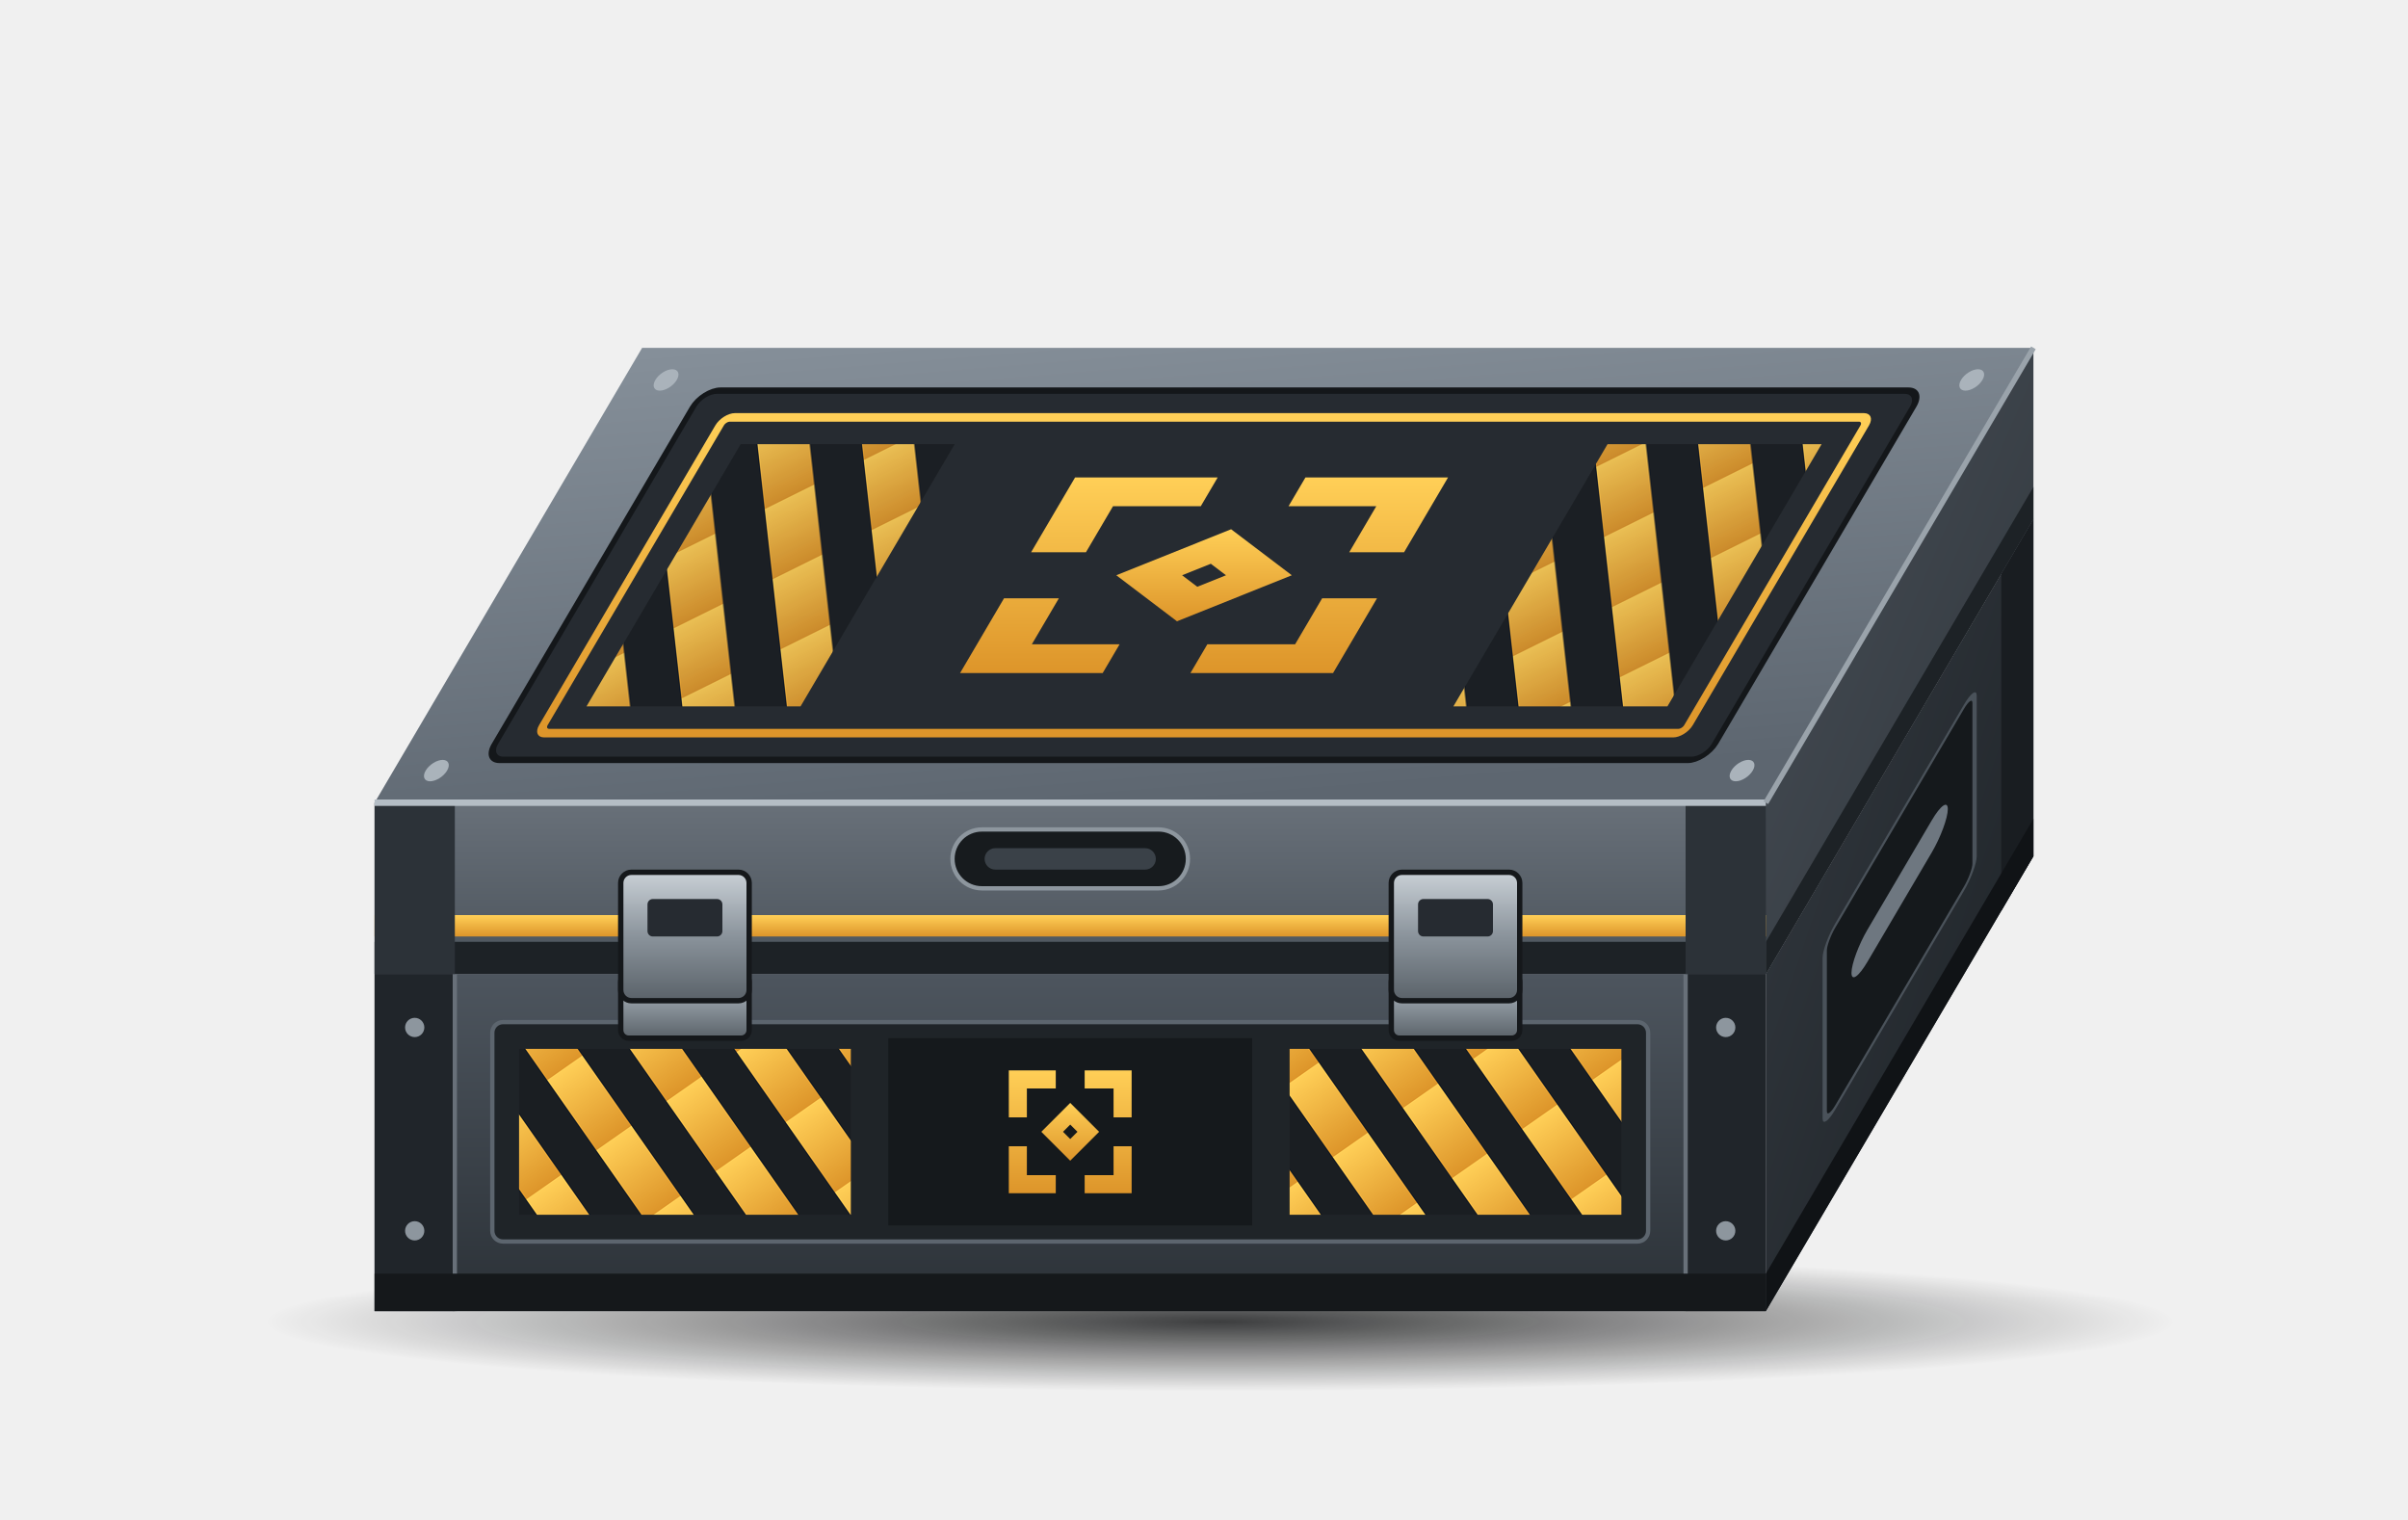
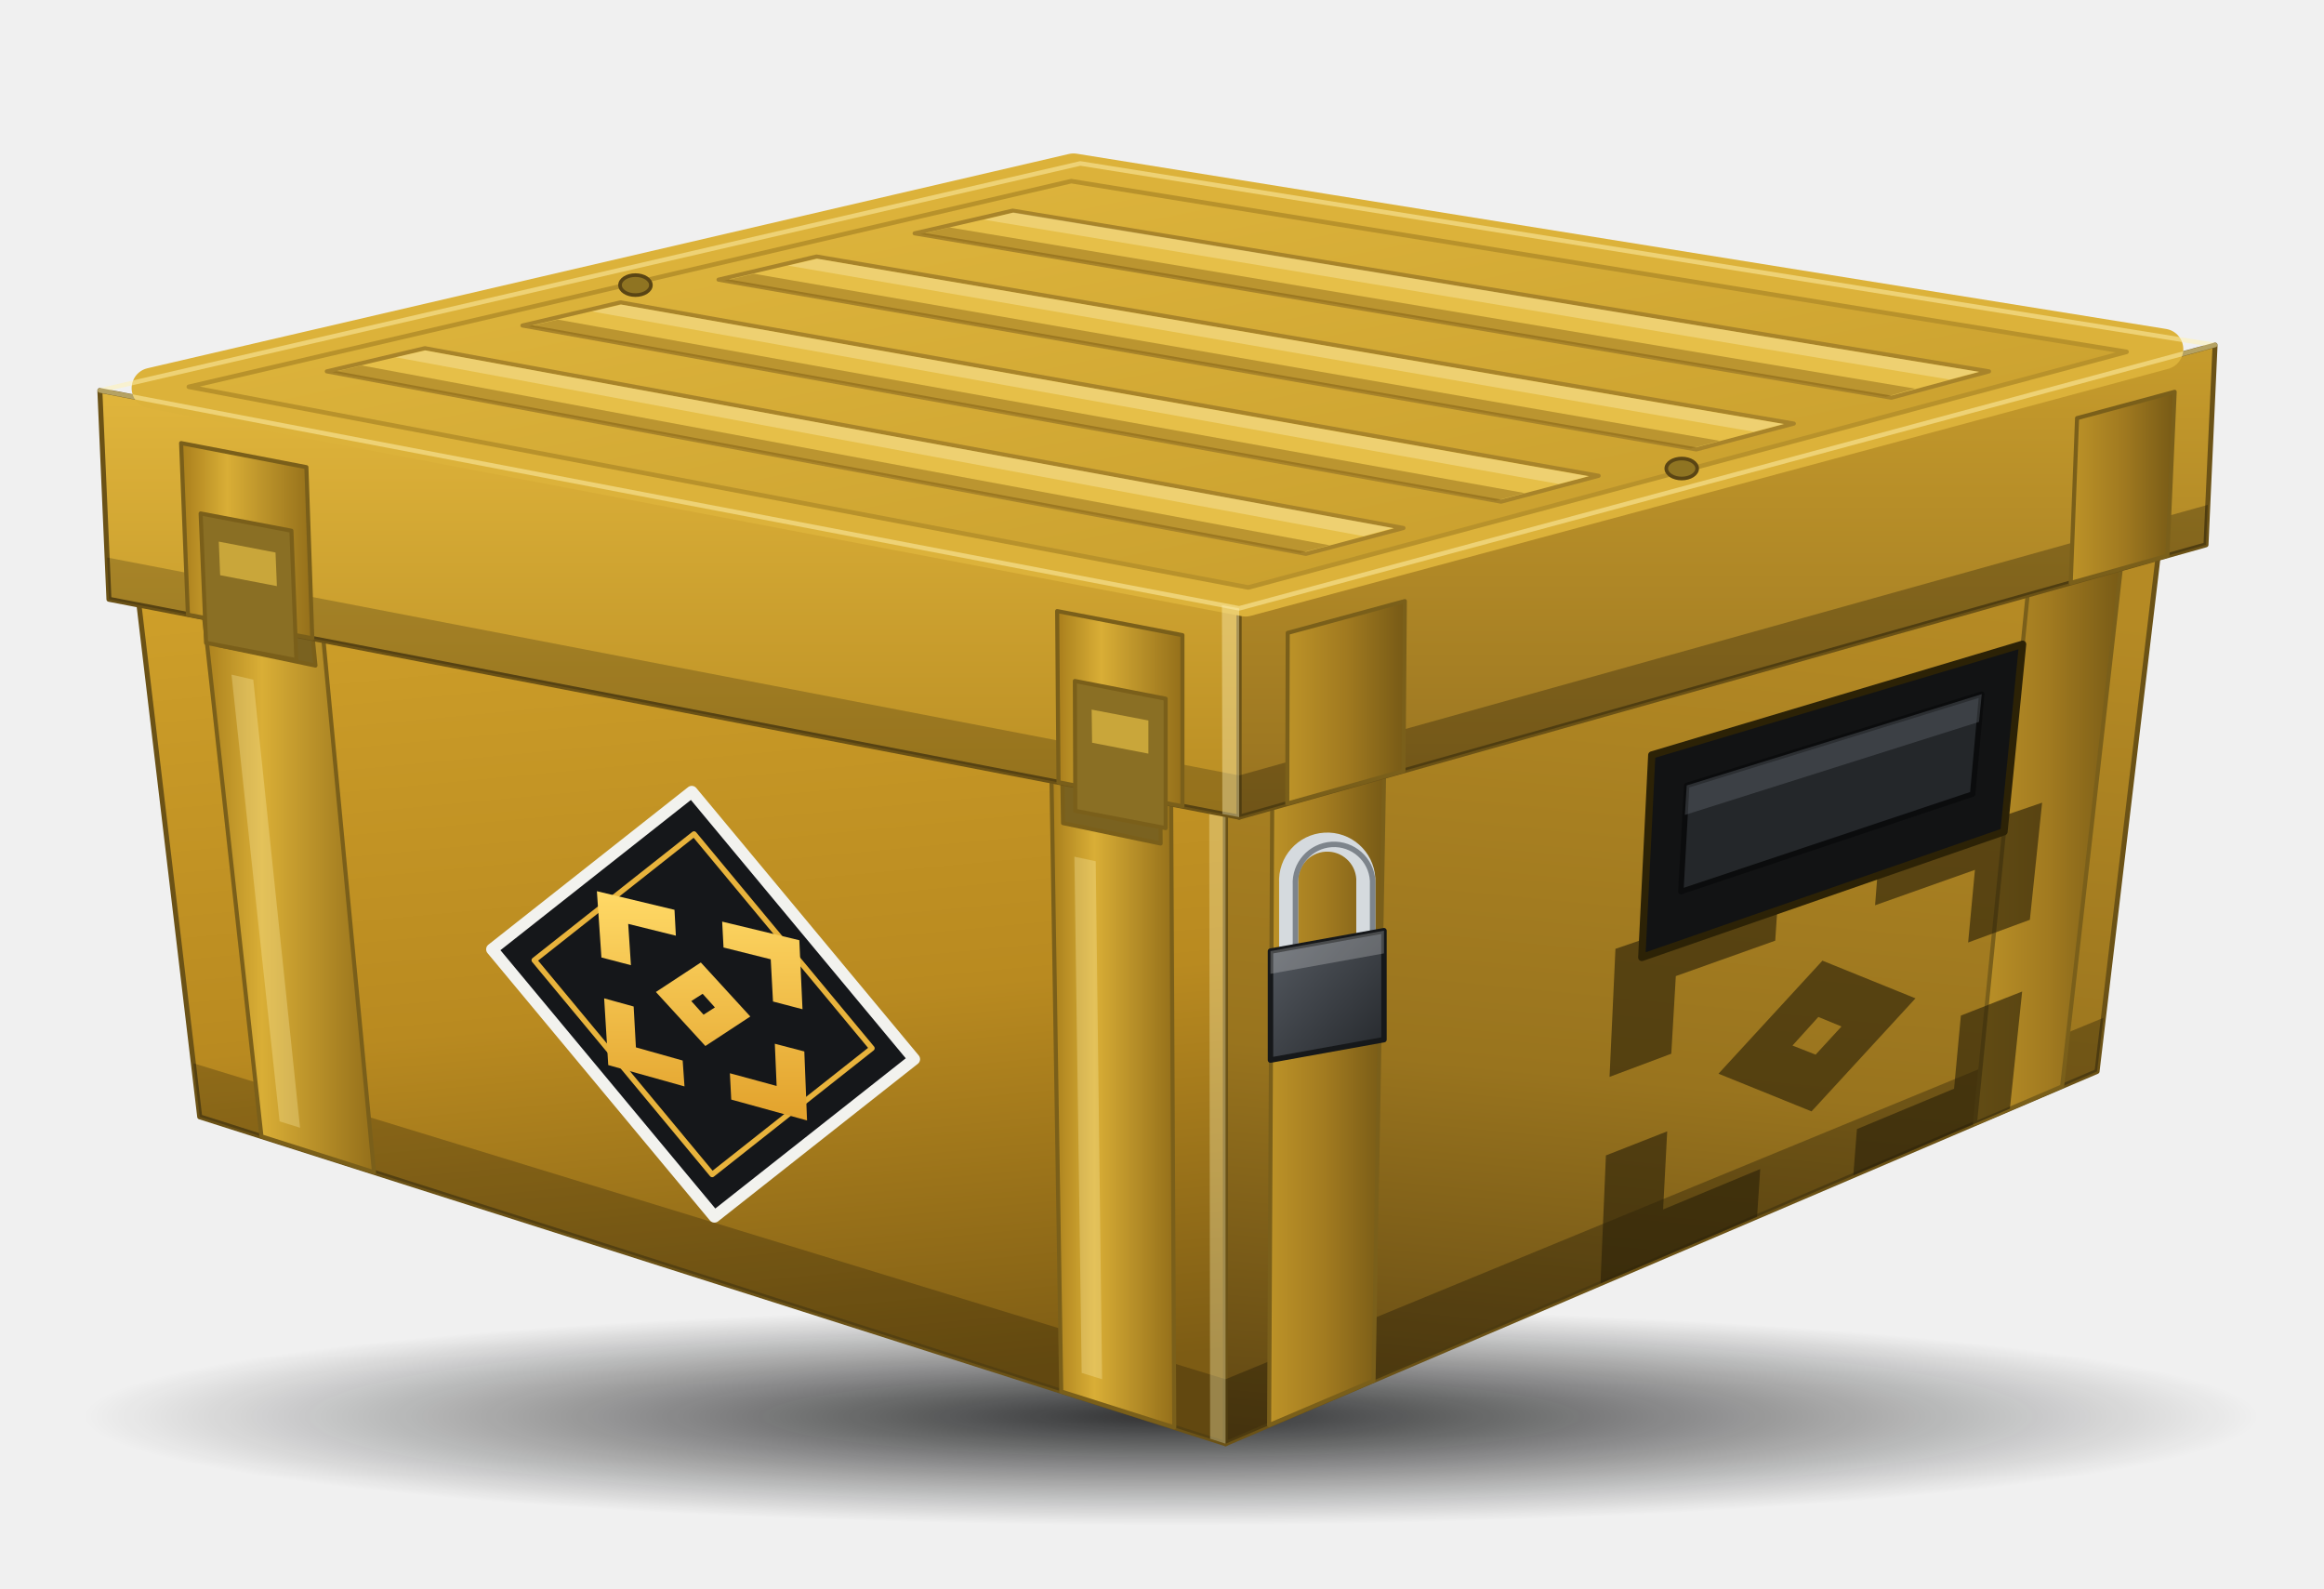
- <svg xmlns="http://www.w3.org/2000/svg" viewBox="0 0 450 284" fill="none">
+ <svg xmlns="http://www.w3.org/2000/svg" viewBox="0 0 512 350" fill="none">
  <defs>
-     <linearGradient id="bodyFront" x2="0" y2="1">
-       <stop stop-color="#4d555e" />
-       <stop offset="1" stop-color="#2b3137" />
+     <linearGradient id="gl" x1="0" y1="0" x2=".12" y2="1">
+       <stop stop-color="#cfa02a" />
+       <stop offset=".55" stop-color="#b98a20" />
+       <stop offset="1" stop-color="#7d5c14" />
    </linearGradient>
-     <linearGradient id="bodySide" x2="1" y2="1">
-       <stop stop-color="#343a41" />
-       <stop offset="1" stop-color="#1c2125" />
+     <linearGradient id="gr" x1="0" y1="0" x2="-.1" y2="1">
+       <stop stop-color="#b58a24" />
+       <stop offset=".55" stop-color="#99741e" />
+       <stop offset="1" stop-color="#5c4412" />
    </linearGradient>
-     <linearGradient id="lidFront" x2="0" y2="1">
-       <stop stop-color="#687079" />
-       <stop offset="1" stop-color="#4b535b" />
+     <linearGradient id="gp" x1="0" y1="0" x2="1" y2="0">
+       <stop stop-color="#a87e1c" />
+       <stop offset=".35" stop-color="#d9ae36" />
+       <stop offset="1" stop-color="#946f1a" />
    </linearGradient>
-     <linearGradient id="lidSide" x2="1" y2="1">
-       <stop stop-color="#474e56" />
-       <stop offset="1" stop-color="#30363c" />
+     <linearGradient id="gpr" x1="0" y1="0" x2="1" y2="0">
+       <stop stop-color="#bd9328" />
+       <stop offset=".5" stop-color="#a17a20" />
+       <stop offset="1" stop-color="#775a16" />
    </linearGradient>
-     <linearGradient id="lidTop" x1=".2" y1="0" x2=".5" y2="1">
-       <stop stop-color="#858f99" />
-       <stop offset="1" stop-color="#5d6670" />
+     <linearGradient id="gll" x1="0" y1="0" x2="0" y2="1">
+       <stop stop-color="#e0b53c" />
+       <stop offset="1" stop-color="#b88c22" />
    </linearGradient>
-     <linearGradient id="accent" x2="0" y2="1">
-       <stop stop-color="#ffcf57" />
-       <stop offset="1" stop-color="#dd952a" />
+     <linearGradient id="glr" x1="0" y1="0" x2="0" y2="1">
+       <stop stop-color="#c79c2c" />
+       <stop offset="1" stop-color="#977220" />
    </linearGradient>
-     <linearGradient id="metal" x2="0" y2="1">
-       <stop stop-color="#c9d0d6" />
-       <stop offset=".5" stop-color="#8a939b" />
-       <stop offset="1" stop-color="#5a6269" />
+     <linearGradient id="gt" x1="0" y1="0" x2="1" y2="1">
+       <stop stop-color="#e3ba40" />
+       <stop offset="1" stop-color="#c49a2a" />
+     </linearGradient>
+     <linearGradient id="gold" x1="0" y1="0" x2="0" y2="1">
+       <stop stop-color="#ffd966" />
+       <stop offset="1" stop-color="#e2a22c" />
+     </linearGradient>
+     <linearGradient id="lock" x1="0" y1="0" x2="1" y2="1">
+       <stop stop-color="#565b62" />
+       <stop offset="1" stop-color="#25282c" />
    </linearGradient>
    <radialGradient id="shadow">
-       <stop stop-color="#020304" stop-opacity=".75" />
+       <stop stop-color="#020304" stop-opacity=".8" />
      <stop offset="1" stop-color="#020304" stop-opacity="0" />
    </radialGradient>
-     <pattern id="hazard" width="16" height="16" patternUnits="userSpaceOnUse" patternTransform="rotate(-35)">
-       <rect width="16" height="16" fill="#1a1e22" />
-       <rect width="8" height="16" fill="url(#accent)" />
-     </pattern>
-     <g id="mark">
-       <path d="M3 3h13v5H8v8H3zM24 3h13v13h-5V8h-8zM37 24v13H24v-5h8v-8zM16 37H3V24h5v8h8z" />
-       <path fill-rule="evenodd" d="m20 12 8 8-8 8-8-8zm0 6-2 2 2 2 2-2z" />
-     </g>
  </defs>
  <g id="crate-body">
-     <ellipse cx="228" cy="247" rx="178" ry="13" fill="url(#shadow)" />
-     <path d="M70 182h260l50-85H120z" fill="#101316" />
-     <path d="M330 182l50-85v63l-50 85z" fill="url(#bodySide)" />
-     <g transform="matrix(1 -1.7 0 1 330 150)">
-       <rect x="11" y="45" width="28" height="34" rx="2" fill="#15191c" stroke="#4a525a" stroke-width=".8" />
-       <rect x="16" y="56" width="18" height="6" rx="3" fill="#6e7780" />
-       <rect x="44" y="32" width="6" height="63" fill="#191d21" />
-     </g>
-     <rect x="70" y="182" width="260" height="63" fill="url(#bodyFront)" />
-     <rect x="92" y="191" width="216" height="41" rx="2" fill="#1f2428" stroke="#5c656e" stroke-width=".8" />
-     <rect x="97" y="196" width="62" height="31" fill="url(#hazard)" />
-     <rect x="241" y="196" width="62" height="31" fill="url(#hazard)" />
-     <rect x="166" y="194" width="68" height="35" fill="#15191c" />
-     <use href="#mark" transform="translate(186.5 198) scale(.675)" fill="url(#accent)" />
-     <rect x="70" y="182" width="15" height="63" fill="#20252a" />
-     <rect x="315" y="182" width="15" height="63" fill="#20252a" />
-     <path d="M85 182v63M315 182v63" stroke="#687079" stroke-width=".8" />
-     <rect x="70" y="238" width="260" height="7" fill="#15181b" />
-     <path d="M330 238l50-85v7l-50 85z" fill="#101316" />
-     <g fill="#8d969e">
-       <circle cx="77.500" cy="192" r="1.800" />
-       <circle cx="77.500" cy="230" r="1.800" />
-       <circle cx="322.500" cy="192" r="1.800" />
-       <circle cx="322.500" cy="230" r="1.800" />
-     </g>
-     <g fill="url(#metal)" stroke="#15181b" stroke-width="1">
-       <rect x="116" y="182" width="24" height="12" rx="1.500" />
-       <rect x="260" y="182" width="24" height="12" rx="1.500" />
-     </g>
+     <ellipse cx="258" cy="312" rx="244" ry="24" fill="url(#shadow)" />
+     <polygon points="30.0,128.0 270.0,176.0 476.0,118.0 238.0,78.0" fill="#17130a" />
+     <polygon points="30.0,128.0 270.0,176.0 270.0,318.0 44.0,246.0" fill="url(#gl)" stroke="#6b5216" stroke-width="1.1" stroke-linejoin="round" />
+     <polygon points="270.0,176.0 476.0,118.0 462.0,236.0 270.0,318.0" fill="url(#gr)" stroke="#6b5216" stroke-width="1.1" stroke-linejoin="round" />
+     <polygon points="42.6,234.2 270.0,303.8 270.0,318.0 44.0,246.0" fill="#000" opacity=".22" />
+     <polygon points="270.0,303.8 463.4,224.2 462.0,236.0 270.0,318.0" fill="#000" opacity=".28" />
+     <polygon points="44.4,130.9 70.8,136.2 82.4,258.2 57.6,250.3" fill="url(#gp)" stroke="#7a5f1a" stroke-width=".9" stroke-linejoin="round" />
+     <polygon points="51.0,148.6 55.8,149.7 66.1,248.4 61.6,247.0" fill="#fff3b8" opacity=".28" />
+     <polygon points="231.6,168.3 258.0,173.6 258.7,314.4 233.8,306.5" fill="url(#gp)" stroke="#7a5f1a" stroke-width=".9" stroke-linejoin="round" />
+     <polygon points="236.7,188.7 241.4,189.7 242.8,303.8 238.3,302.4" fill="#fff3b8" opacity=".28" />
+     <polygon points="280.3,173.1 305.0,166.1 302.6,304.1 279.6,313.9" fill="url(#gpr)" stroke="#7a5f1a" stroke-width=".9" stroke-linejoin="round" />
+     <polygon points="447.2,126.1 467.8,120.3 454.3,239.3 435.1,247.5" fill="url(#gpr)" stroke="#7a5f1a" stroke-width=".9" stroke-linejoin="round" />
+     <polygon points="266.4,175.3 270.0,176.0 270.0,318.0 266.6,316.9" fill="#fff3b8" opacity=".35" />
+     <path d="M355.9 209.0L391.8 196.7L391.1 207.2L369.2 215.0L368.2 232.1L354.6 237.2ZM413.9 189.1L449.9 176.8L447.2 202.6L433.6 207.6L435.1 191.6L413.1 199.4ZM445.5 218.4L442.8 244.2L408.3 258.9L409.1 248.7L430.5 239.8L432.0 223.7ZM387.1 268.0L352.6 282.7L353.8 254.5L367.3 249.2L366.4 266.4L387.8 257.5ZM401.5 211.6L422.0 219.9L399.1 244.8L378.6 236.5ZM400.6 224.0L394.9 230.3L400.0 232.3L405.7 226.1Z" fill="#2a2008" opacity=".62" fill-rule="evenodd" />
+     <polygon points="363.9,166.3 445.6,141.9 441.5,183.2 361.7,210.9" fill="#121314" stroke="#2c2206" stroke-width="1.6" stroke-linejoin="round" />
+     <polygon points="371.6,173.0 436.6,152.9 434.6,174.9 370.3,196.4" fill="#24272a" stroke="#0b0c0d" stroke-width="1.2" stroke-linejoin="round" />
+     <polygon points="371.6,173.0 436.6,152.9 436.0,159.0 371.2,179.5" fill="#6b7078" opacity=".35" />
+     <polygon points="152.4,174.4 201.4,233.3 157.4,268.0 108.4,209.1" fill="#15171a" stroke="#f2f2ee" stroke-width="2.6" stroke-linejoin="round" />
+     <polygon points="152.9,183.7 192.1,230.9 156.9,258.7 117.7,211.5" fill="none" stroke="#e8b33c" stroke-width="1.2" stroke-linejoin="round" />
+     <path d="M131.5 196.3L148.6 200.4L148.9 206.1L138.4 203.5L139.0 212.6L132.5 210.9ZM159.1 203.0L176.1 207.1L176.8 222.3L170.3 220.6L169.8 211.3L159.4 208.7ZM177.2 231.6L177.8 246.8L161.1 242.2L160.8 236.4L171.1 239.2L170.7 229.9ZM150.8 239.3L134.0 234.6L133.1 219.9L139.6 221.7L140.1 230.7L150.4 233.6ZM154.4 212.0L165.3 223.9L155.4 230.4L144.5 218.5ZM154.8 218.9L152.3 220.5L155.0 223.5L157.5 221.9Z" fill="url(#gold)" fill-rule="evenodd" />
+     <polygon points="46.8,131.4 68.4,135.7 69.5,146.6 48.0,142.1" fill="#7a6220" stroke="#7a5f1a" stroke-width=".9" stroke-linejoin="round" />
+     <polygon points="234.0,168.8 255.6,173.1 255.7,185.8 234.2,181.3" fill="#7a6220" stroke="#7a5f1a" stroke-width=".9" stroke-linejoin="round" />
+     <path d="M283.9 209.5v-15a8.500 8.500 0 0 1 17 -1v15" stroke="#d5dade" stroke-width="4.200" stroke-linecap="round" fill="none" />
+     <path d="M283.9 209.5v-15a8.500 8.500 0 0 1 17 -1v15" stroke="#7d848b" stroke-width="1.200" fill="none" transform="translate(1.500 .500)" />
+     <path d="M279.9 209.5l25 -4.500v24l-25 4.500z" fill="url(#lock)" stroke="#16181a" stroke-width="1.200" stroke-linejoin="round" />
+     <path d="M279.9 209.5l25 -4.500v5l-25 4.500z" fill="#fff" opacity=".22" />
  </g>
  <g id="crate-lid">
-     <path d="M330 150l50-85v32l-50 85z" fill="url(#lidSide)" />
-     <path d="M330 176l50-85v6l-50 85z" fill="#1d2226" />
-     <rect x="70" y="150" width="260" height="32" fill="url(#lidFront)" />
-     <rect x="70" y="171" width="260" height="4" fill="url(#accent)" />
-     <rect x="70" y="176" width="260" height="6" fill="#1d2226" />
-     <rect x="70" y="150" width="15" height="32" fill="#2c3238" />
-     <rect x="315" y="150" width="15" height="32" fill="#2c3238" />
-     <rect x="178" y="155" width="44" height="11" rx="5.500" fill="#171b1e" stroke="#8d969e" stroke-width=".8" />
-     <rect x="184" y="158.500" width="32" height="4" rx="2" fill="#3a4148" />
-     <path d="M70 150h260l50-85H120z" fill="url(#lidTop)" />
-     <path d="M70 150h260" stroke="#b4bdc5" stroke-width="1.200" />
-     <path d="M330 150l50-85" stroke="#9aa3ab" stroke-width="1" />
-     <g transform="matrix(1 0 -.588 1 120 65)">
-       <rect x="16" y="8" width="228" height="69" rx="3" fill="#262b31" stroke="#14171a" stroke-width="1.200" />
-       <rect x="23" y="13" width="214" height="59" rx="1.500" stroke="url(#accent)" stroke-width="1.600" />
-       <rect x="29" y="18" width="40" height="49" fill="url(#hazard)" opacity=".9" />
-       <rect x="191" y="18" width="40" height="49" fill="url(#hazard)" opacity=".9" />
-       <use href="#mark" transform="translate(89 21) scale(2.050 1.075)" fill="url(#accent)" />
-       <g fill="#aab3bb">
-         <circle cx="8" cy="6" r="2" />
-         <circle cx="252" cy="6" r="2" />
-         <circle cx="8" cy="79" r="2" />
-         <circle cx="252" cy="79" r="2" />
-       </g>
-     </g>
-     <g fill="url(#metal)" stroke="#15181b" stroke-width="1">
-       <rect x="116" y="163" width="24" height="24" rx="2" />
-       <rect x="260" y="163" width="24" height="24" rx="2" />
-     </g>
-     <g fill="#262b31">
-       <rect x="121" y="168" width="14" height="7" rx="1" />
-       <rect x="265" y="168" width="14" height="7" rx="1" />
-     </g>
+     <polygon points="22.0,86.0 273.0,134.0 273.0,180.0 24.0,132.0" fill="url(#gll)" stroke="#6b5216" stroke-width="1.1" stroke-linejoin="round" />
+     <polygon points="273.0,134.0 488.0,76.0 486.0,120.0 273.0,180.0" fill="url(#glr)" stroke="#6b5216" stroke-width="1.1" stroke-linejoin="round" />
+     <polygon points="23.6,122.8 273.0,170.8 273.0,180.0 24.0,132.0" fill="#000" opacity=".2" />
+     <polygon points="273.0,170.8 486.4,111.2 486.0,120.0 273.0,180.0" fill="#000" opacity=".26" />
+     <polygon points="39.9,97.6 67.5,102.9 68.8,140.6 41.4,135.4" fill="url(#gp)" stroke="#7a5f1a" stroke-width=".9" stroke-linejoin="round" />
+     <polygon points="44.2,113.1 64.2,116.9 65.3,145.4 45.4,141.6" fill="#8a6f24" stroke="#7a5f1a" stroke-width=".9" stroke-linejoin="round" />
+     <polygon points="48.2,119.3 60.7,121.7 61.0,129.1 48.5,126.7" fill="#c9a63a" />
+     <polygon points="232.9,134.6 260.5,139.9 260.5,177.6 233.2,172.3" fill="url(#gp)" stroke="#7a5f1a" stroke-width=".9" stroke-linejoin="round" />
+     <polygon points="236.8,150.0 256.8,153.9 256.8,182.4 236.9,178.6" fill="#8a6f24" stroke="#7a5f1a" stroke-width=".9" stroke-linejoin="round" />
+     <polygon points="240.5,156.3 253.0,158.7 253.0,166.0 240.6,163.6" fill="#c9a63a" />
+     <polygon points="283.7,139.4 309.5,132.4 309.2,169.8 283.6,177.0" fill="url(#gpr)" stroke="#7a5f1a" stroke-width=".9" stroke-linejoin="round" />
+     <polygon points="457.6,92.1 479.1,86.3 477.5,122.4 456.2,128.4" fill="url(#gpr)" stroke="#7a5f1a" stroke-width=".9" stroke-linejoin="round" />
+     <polygon points="33.5,85.5 274.4,131.3 476.5,76.9 236.5,38.3" fill="#dcb23a" stroke="#dcb23a" stroke-width="9" stroke-linejoin="round" />
+     <polygon points="22.0,86.0 273.0,134.0 488.0,76.0 238.0,36.0" fill="none" stroke="#fff1b0" stroke-width="1" stroke-linejoin="round" opacity=".5" />
+     <polygon points="41.6,85.2 275.0,129.4 468.5,77.5 236.0,39.9" fill="url(#gt)" stroke="#b8922b" stroke-width="1" stroke-linejoin="round" />
+     <polygon points="72.0,81.8 287.7,122.0 309.2,116.3 93.6,76.7" fill="#e6bf48" stroke="#a8842a" stroke-width=".9" stroke-linejoin="round" />
+     <polygon points="73.2,82.0 286.4,121.8 292.9,120.1 79.7,80.5" fill="#8f6c18" opacity=".5" />
+     <polygon points="87.2,78.7 300.4,118.1 306.9,116.3 93.7,77.2" fill="#fff6c9" opacity=".32" />
+     <polygon points="115.1,71.7 330.7,110.5 352.2,104.8 136.7,66.6" fill="#e6bf48" stroke="#a8842a" stroke-width=".9" stroke-linejoin="round" />
+     <polygon points="116.4,71.9 329.5,110.3 335.9,108.6 122.9,70.4" fill="#8f6c18" opacity=".5" />
+     <polygon points="130.4,68.6 343.4,106.6 349.9,104.9 136.9,67.1" fill="#fff6c9" opacity=".32" />
+     <polygon points="158.3,61.6 373.7,99.0 395.2,93.3 179.9,56.5" fill="#e6bf48" stroke="#a8842a" stroke-width=".9" stroke-linejoin="round" />
+     <polygon points="159.6,61.8 372.5,98.8 378.9,97.1 166.1,60.3" fill="#8f6c18" opacity=".5" />
+     <polygon points="173.6,58.5 386.4,95.1 392.9,93.4 180.1,57.0" fill="#fff6c9" opacity=".32" />
+     <polygon points="201.5,51.4 416.7,87.6 438.2,81.8 223.1,46.4" fill="#e6bf48" stroke="#a8842a" stroke-width=".9" stroke-linejoin="round" />
+     <polygon points="202.8,51.6 415.5,87.4 421.9,85.6 209.2,50.1" fill="#8f6c18" opacity=".5" />
+     <polygon points="216.8,48.4 429.5,83.6 435.9,81.9 223.3,46.8" fill="#fff6c9" opacity=".32" />
+     <ellipse cx="140.0" cy="62.8" rx="3.4" ry="2.2" fill="#8f7422" stroke="#5a4514" stroke-width=".8" />
+     <ellipse cx="370.5" cy="103.2" rx="3.4" ry="2.2" fill="#8f7422" stroke="#5a4514" stroke-width=".8" />
+     <polygon points="269.2,133.3 273.0,134.0 273.0,180.0 269.3,179.3" fill="#fff3b8" opacity=".4" />
  </g>
</svg>
